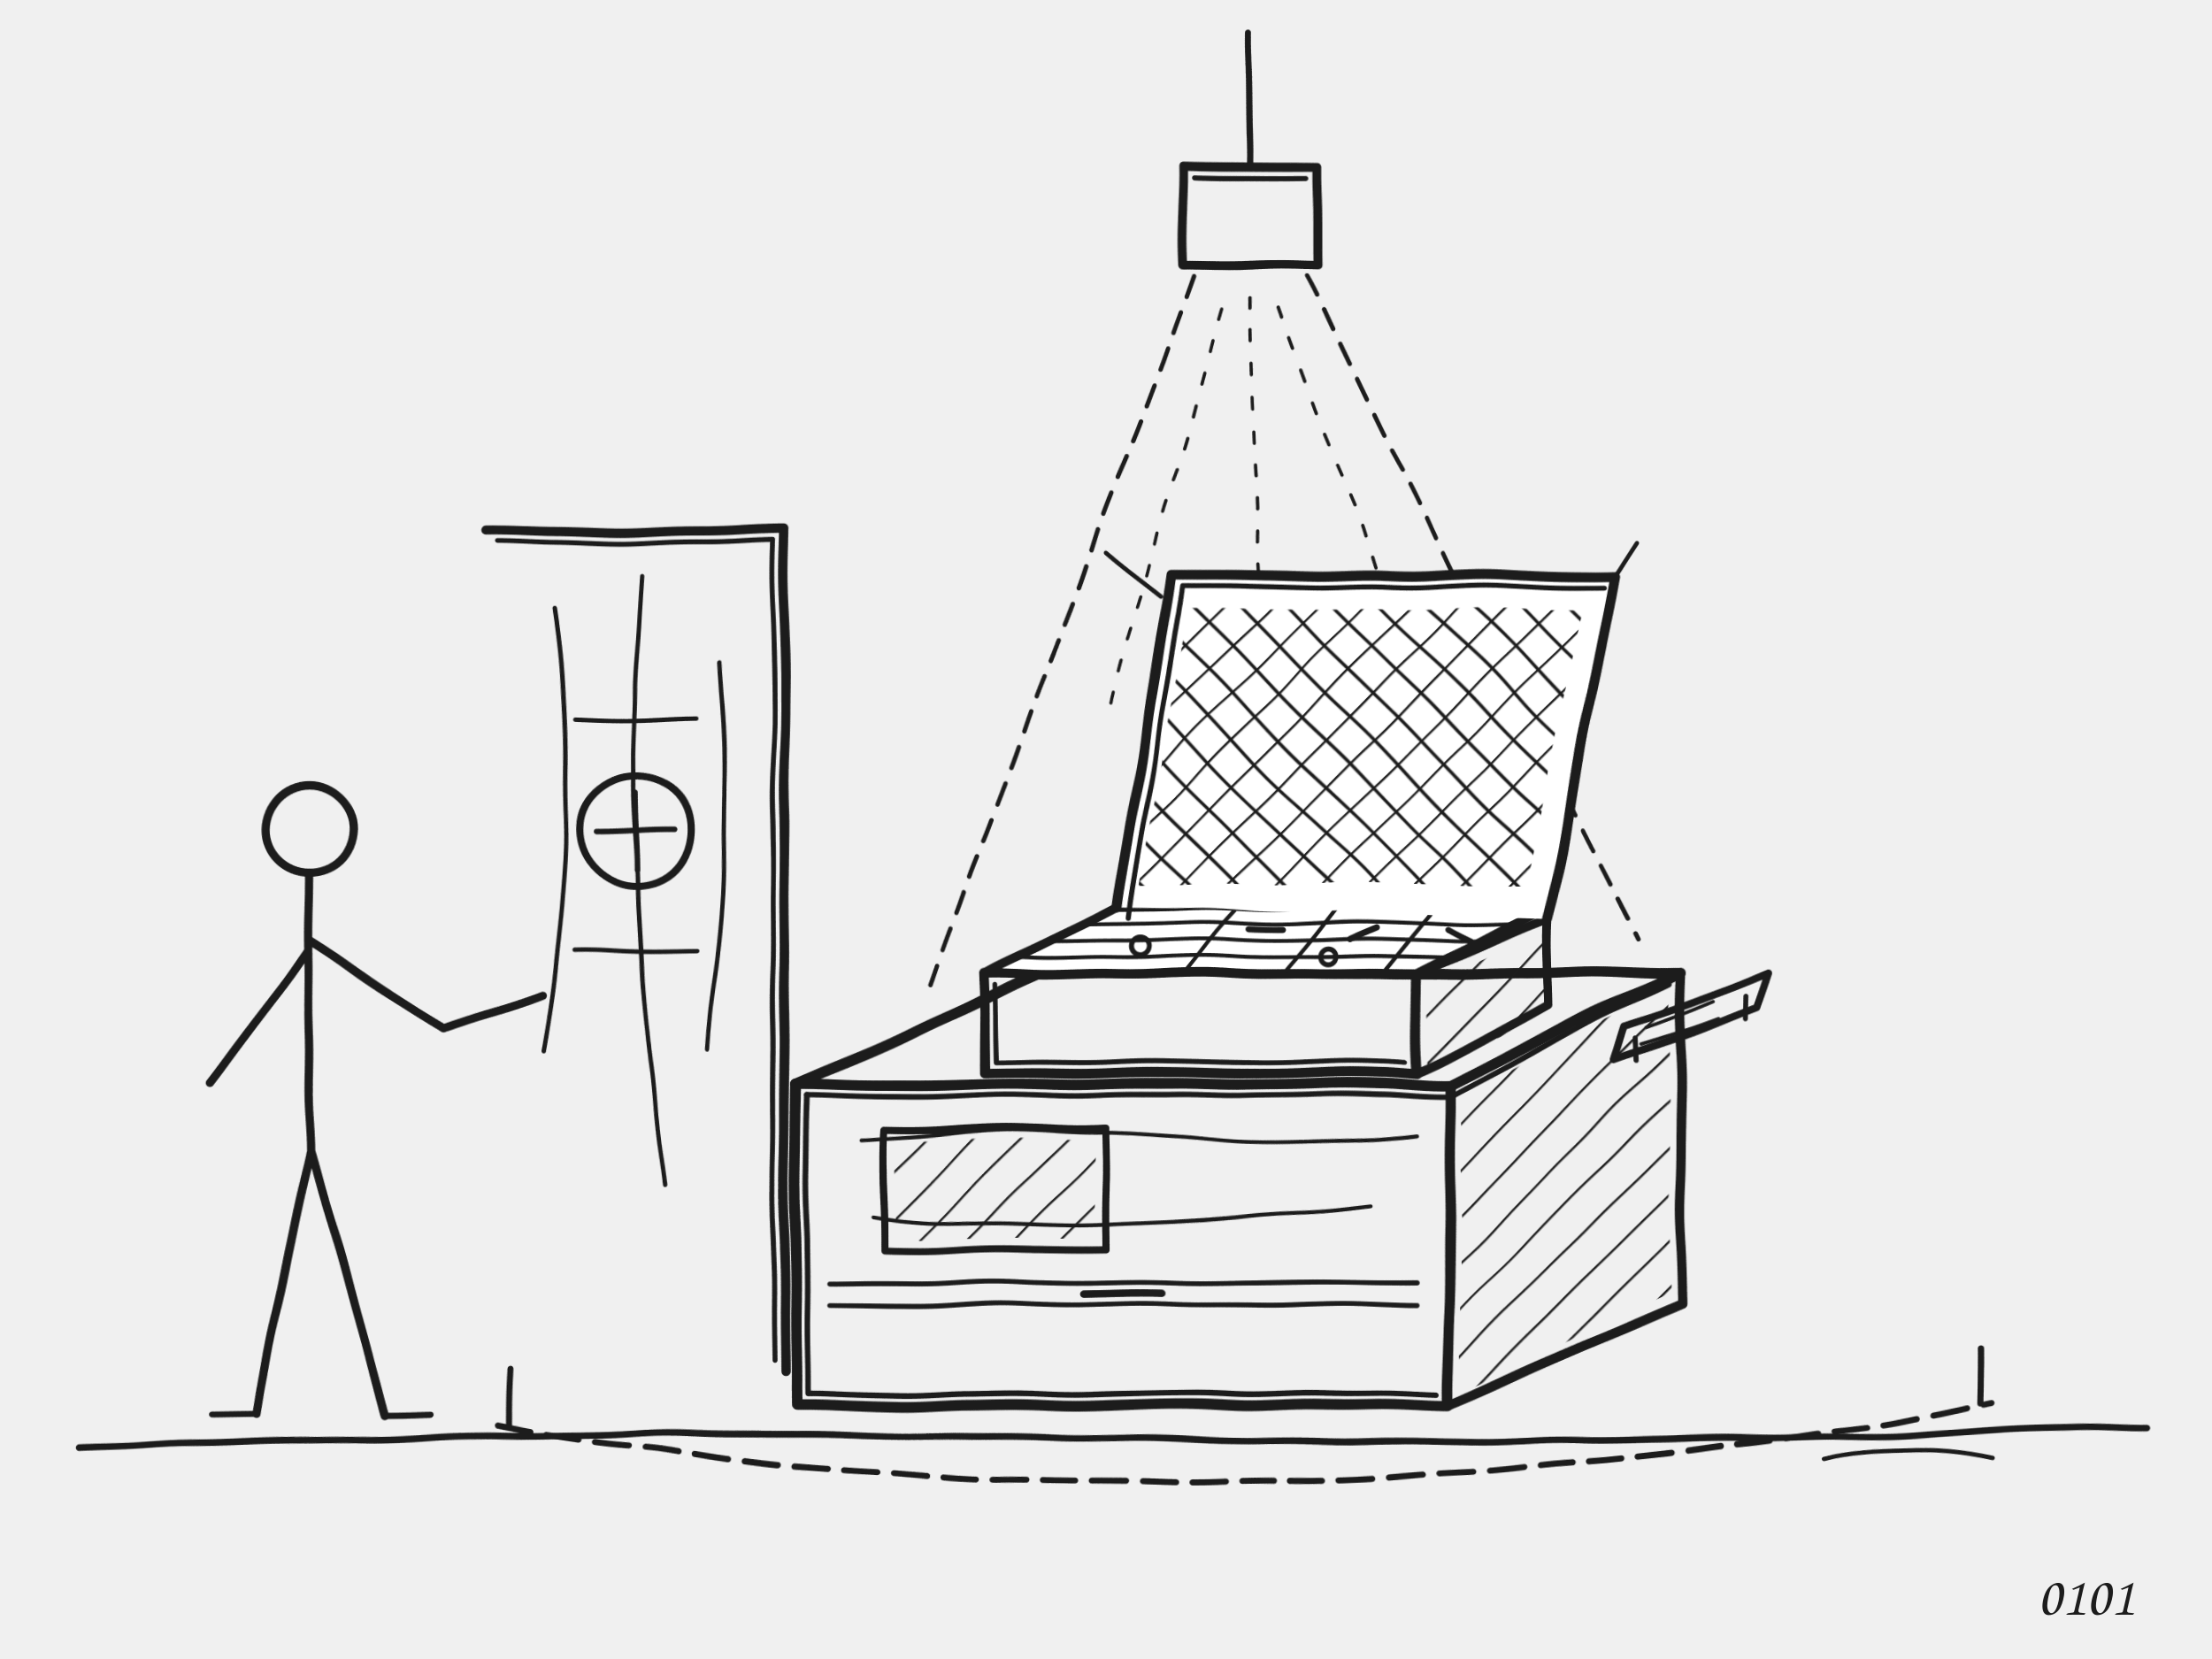
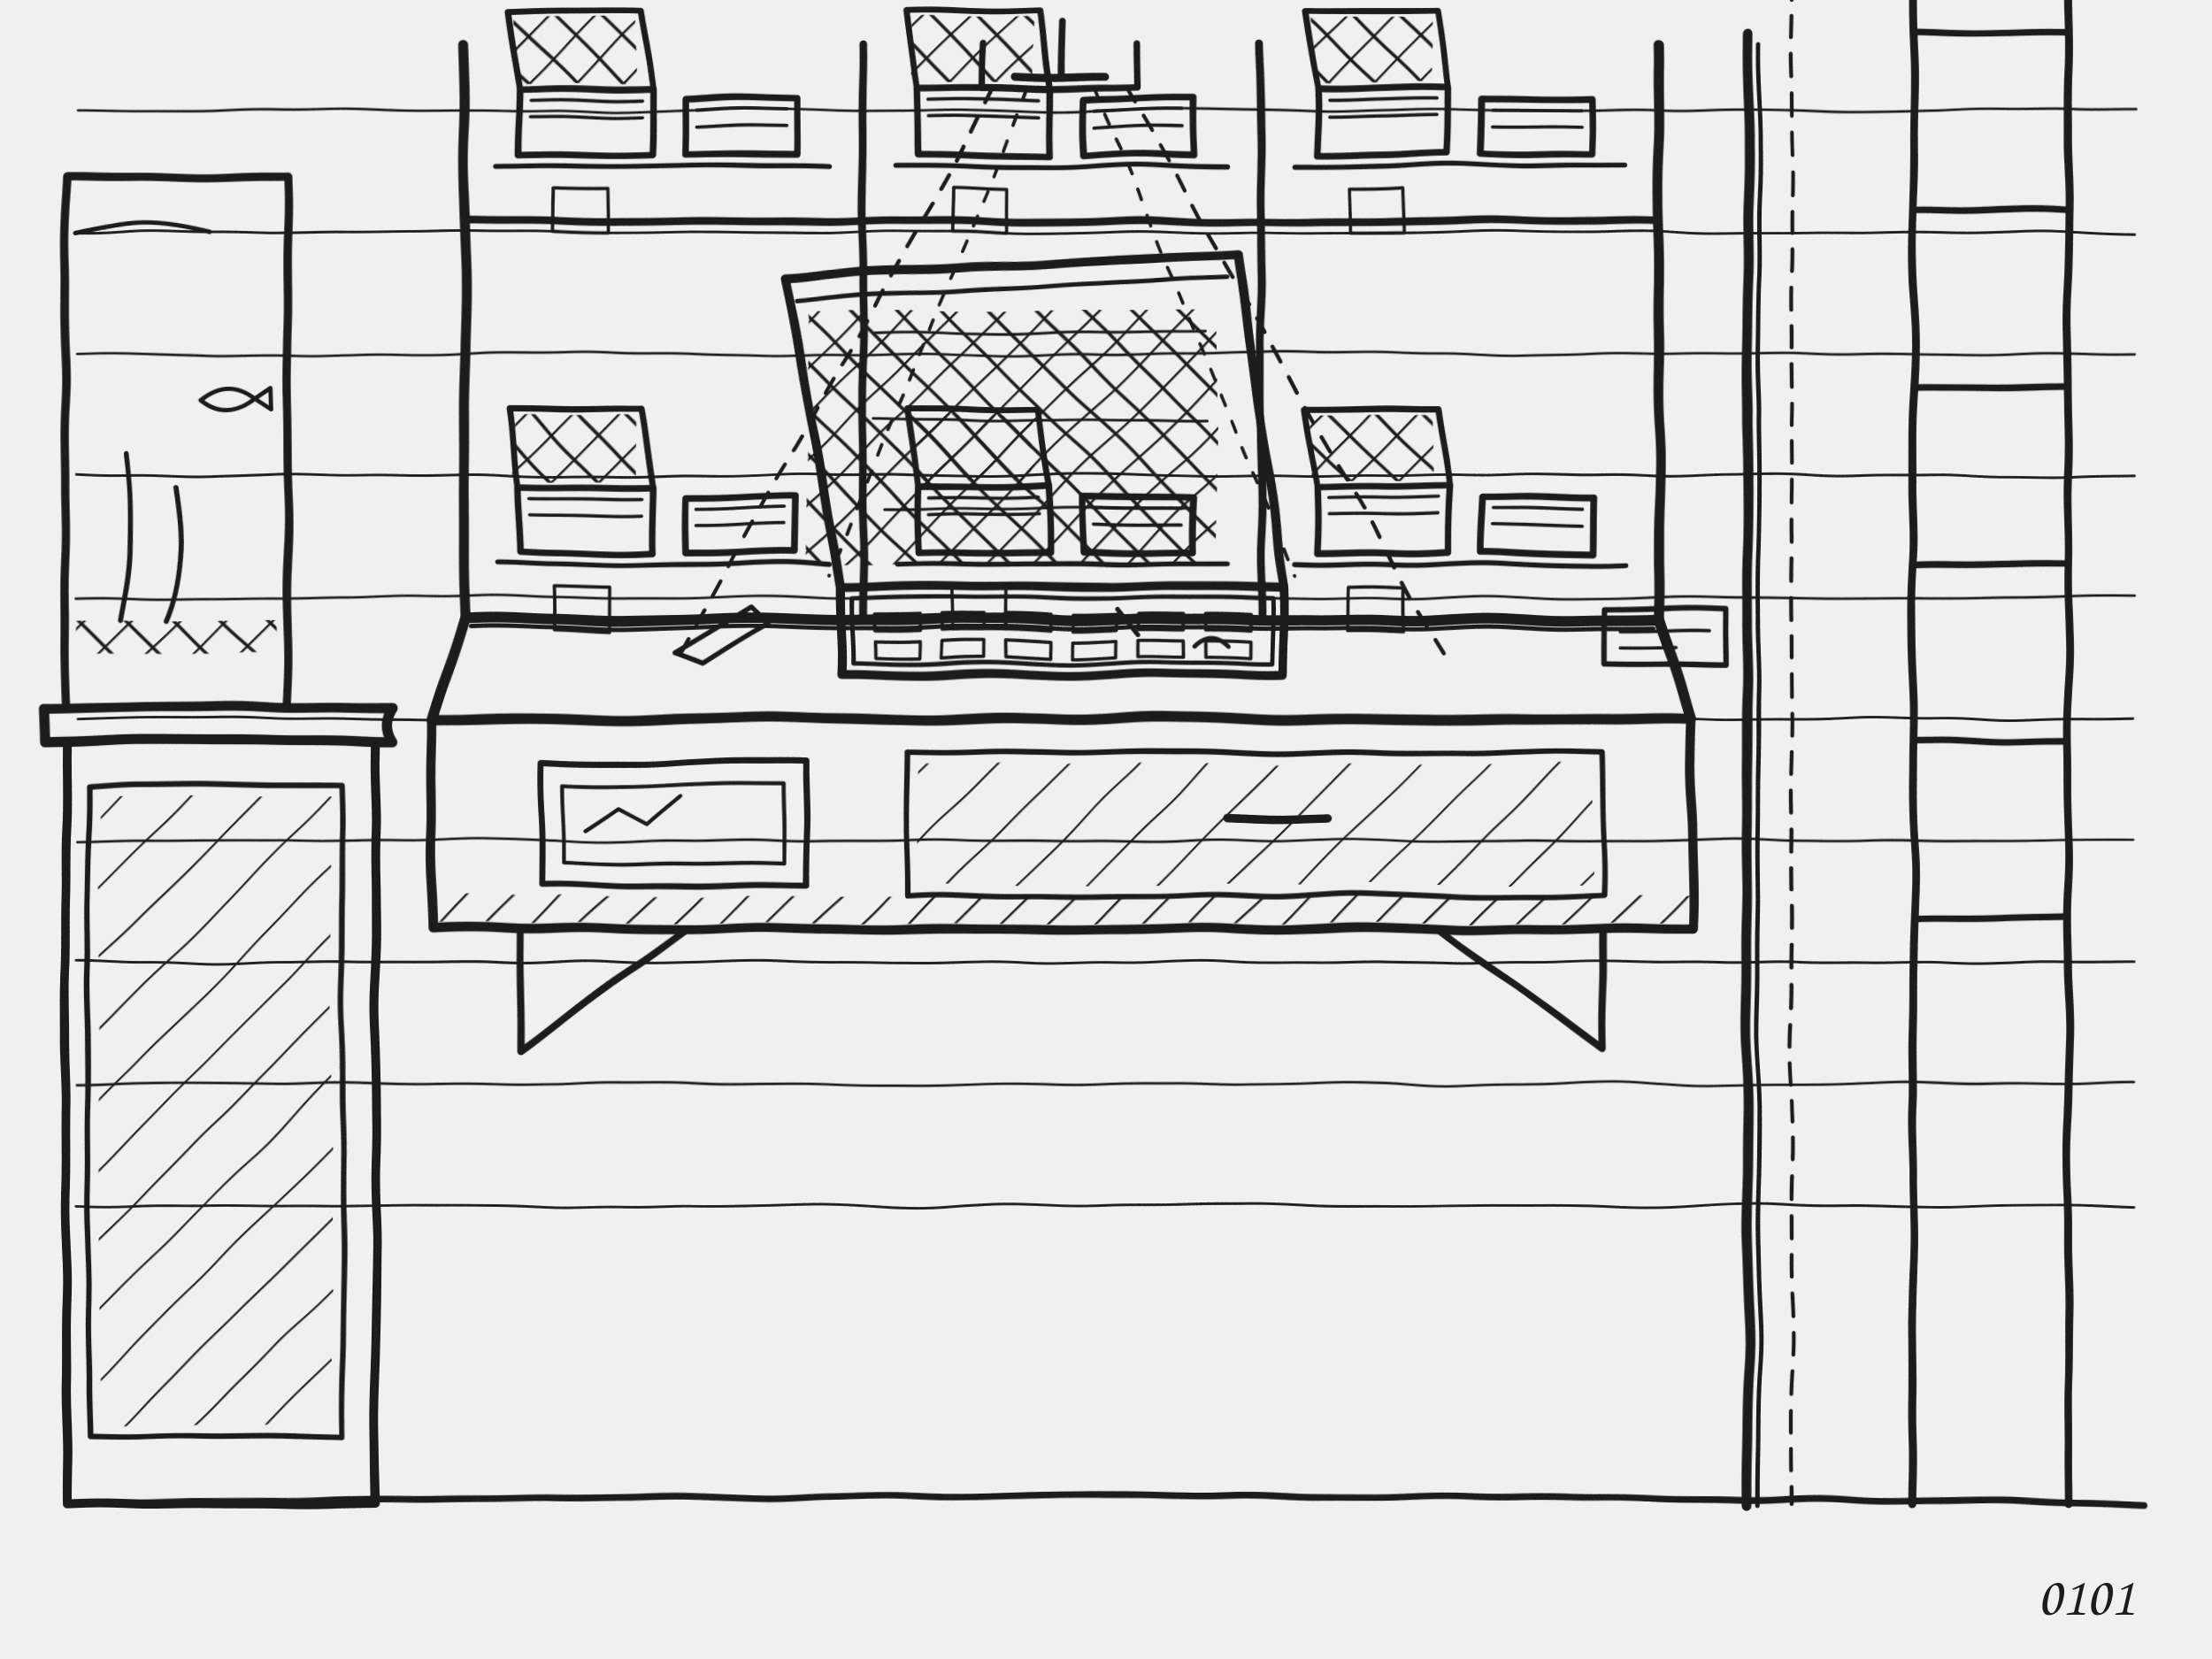
<svg xmlns="http://www.w3.org/2000/svg" viewBox="0 0 400 300" width="400" height="300">
  <defs>
    <filter id="m0101-rough" x="-5%" y="-5%" width="110%" height="110%">
      <feTurbulence type="fractalNoise" baseFrequency="0.04" numOctaves="2" seed="7" result="n" />
      <feDisplacementMap in="SourceGraphic" in2="n" scale="1.6" xChannelSelector="R" yChannelSelector="G" />
    </filter>
    <pattern id="m0101-hatch" width="6" height="6" patternUnits="userSpaceOnUse" patternTransform="rotate(45)">
      <line x1="0" y1="0" x2="0" y2="6" stroke="#1c1c1c" stroke-width="0.8" />
    </pattern>
    <pattern id="m0101-hatch2" width="6" height="6" patternUnits="userSpaceOnUse" patternTransform="rotate(45)">
      <line x1="0" y1="0" x2="0" y2="6" stroke="#1c1c1c" stroke-width="0.8" />
      <line x1="0" y1="3" x2="6" y2="3" stroke="#1c1c1c" stroke-width="0.6" />
    </pattern>
+     <pattern id="m0101-hatchl" width="9" height="9" patternUnits="userSpaceOnUse" patternTransform="rotate(45)">
+       <line x1="0" y1="0" x2="0" y2="9" stroke="#1c1c1c" stroke-width="0.7" />
+     </pattern>
  </defs>
  <g filter="url(#m0101-rough)" stroke="#1c1c1c" fill="none" stroke-linecap="round" stroke-linejoin="round">
-     <path d="M14 262 Q120 258 200 260 T388 258" stroke-width="1.2" />
-     <path d="M90 258 Q220 280 360 254" stroke-width="1.1" stroke-dasharray="6 3" />
-     <path d="M88 96 H142 V248" stroke-width="1.7" />
-     <path d="M90 98 H140 V246" stroke-width="0.9" />
-     <path d="M100 110 q6 40 -2 80 M116 104 q-4 50 4 110 M130 120 q3 30 -2 70" stroke-width="0.8" />
-     <circle cx="115" cy="150" r="10" stroke-width="1.3" />
-     <path d="M108 150 h14 M115 143 v14" stroke-width="1" />
-     <path d="M104 130 h22 M104 172 h22" stroke-width="0.8" />
-     <path d="M226 6 V30" stroke-width="1.1" />
-     <path d="M214 30 H238 V48 H214 Z" stroke-width="1.6" />
-     <path d="M216 32 H236" stroke-width="0.9" />
-     <path d="M214 48 H238" stroke-width="1" />
-     <path d="M216 50 L168 178 M236 50 L296 170" stroke-width="0.8" stroke-dasharray="4 3" />
-     <path d="M226 54 L228 120 M221 56 L200 130 M231 56 L258 126" stroke-width="0.6" stroke-dasharray="2 4" />
-     <path d="M144 196 L262 196 L304 176 L188 176 Z" stroke-width="1.9" />
-     <path d="M146 198 L262 198 L302 178" stroke-width="1" />
-     <path d="M144 196 V254 H262 V196" stroke-width="1.9" />
-     <path d="M146 198 V252 H260" stroke-width="1" />
-     <path d="M262 196 L304 176 V236 L262 254" stroke-width="1.7" />
-     <path d="M264 198 L302 179 V234 L264 252 Z" fill="url(#m0101-hatch)" stroke="none" />
-     <path d="M150 232 H256 M150 236 H256" stroke-width="0.9" />
-     <path d="M196 234 h14" stroke-width="1.4" />
-     <path d="M156 206 q30 -3 60 0 q20 2 40 -1 M158 220 q40 4 90 -2" stroke-width="0.7" />
-     <path d="M178 176 V194 H256 V176" stroke-width="1.8" />
-     <path d="M180 178 V192 H254" stroke-width="0.9" />
-     <path d="M256 194 L280 182 V166 L256 176" stroke-width="1.6" />
-     <path d="M258 194 L280 183 V168 L258 178 Z" fill="url(#m0101-hatch)" stroke="none" />
-     <path d="M178 176 L202 164 H280 L256 176 Z" stroke="none" fill="#fff" />
-     <path d="M178 176 L202 164 H280 L256 176 Z" stroke-width="1.6" />
-     <path d="M190 170 L268 170 M184 173 L262 173 M196 167 L274 167" stroke-width="0.7" />
-     <path d="M214 176 L224 164 M232 176 L242 164 M250 176 L260 164" stroke-width="0.7" />
-     <circle cx="206" cy="171" r="1.6" stroke-width="0.9" />
-     <path d="M226 168 l6 0 M244 170 l5 -2 M262 168 l4 2" stroke-width="1.1" />
-     <circle cx="240" cy="173" r="1.4" stroke-width="0.9" />
-     <path d="M202 164 L212 104 L292 104 L280 166 Z" fill="#fff" stroke="none" />
-     <path d="M202 164 L212 104 L292 104 L280 166" stroke-width="1.8" />
-     <path d="M204 166 L214 106 L290 106" stroke-width="0.9" />
-     <path d="M206 160 L215 110 L286 110 L276 160 Z" fill="url(#m0101-hatch2)" stroke="none" />
-     <path d="M210 108 L200 100 M292 104 L296 98" stroke-width="0.8" />
-     <path d="M292 192 L318 182 L320 176 L294 186 Z" stroke-width="1.3" />
-     <path d="M297 189 l14 -5 M298 186 l12 -5" stroke-width="0.6" />
-     <path d="M296 192 v-4 M316 184 v-4" stroke-width="0.9" />
-     <path d="M160 204 H200 V226 H160 Z" stroke-width="1.3" />
-     <path d="M162 206 H198 V224 H162 Z" fill="url(#m0101-hatch)" stroke="none" />
-     <circle cx="56" cy="150" r="8" stroke-width="1.5" />
-     <path d="M56 158 V208 M56 170 L80 186 L98 180 M56 172 L38 196 M56 208 L46 256 M56 208 L70 256" stroke-width="1.5" />
-     <path d="M46 256 h-8 M70 256 h8" stroke-width="1.1" />
-     <path d="M92 258 v-10 M358 254 v-10" stroke-width="1.1" />
-     <path d="M330 264 q14 -4 30 0" stroke-width="0.8" />
+     <path d="M12 272 Q200 269 388 272" stroke-width="1.2" />
+     <path d="M14 20 H386" stroke-width="0.45" />
+     <path d="M14 42 H386" stroke-width="0.45" />
+     <path d="M14 64 H386" stroke-width="0.45" />
+     <path d="M14 86 H386" stroke-width="0.45" />
+     <path d="M14 108 H386" stroke-width="0.45" />
+     <path d="M14 130 H386" stroke-width="0.45" />
+     <path d="M14 152 H386" stroke-width="0.45" />
+     <path d="M14 174 H386" stroke-width="0.45" />
+     <path d="M14 196 H386" stroke-width="0.45" />
+     <path d="M14 218 H386" stroke-width="0.45" />
+     <path d="M12.0 134.0 H68.0 V272.0 H12.0 Z" stroke-width="1.6" />
+     <path d="M8.0 128.0 H71.0 q-2 3 0 6 H8.0 Z" stroke-width="1.8" />
+     <path d="M16.0 142.0 H62.0 V260.0 H16.0 Z" stroke-width="1.0" />
+     <path d="M18.0 144.0 H60.0 V258.0 H18.0 Z" fill="url(#m0101-hatchl)" stroke="none" />
+     <path d="M12.0 32.0 H52.0 V128.0 H12.0 Z" stroke-width="1.5" />
+     <path d="M14.0 42.0 q12 -3 24 0" stroke-width="0.8" />
+     <path d="M22.0 112.0 q3 -16 1 -30 M30.0 112.0 q4 -10 2 -24" stroke-width="0.9" />
+     <path d="M36.0 72.0 q5 -4 10 0 q-5 4 -10 0 M46.0 72.0 l3 -2 v4 z" stroke-width="0.8" />
+     <path d="M14.0 112.0 H50.0 V118.0 H14.0 Z" fill="url(#m0101-hatch2)" stroke="none" />
+     <path d="M84.0 8 V112.0 H300.0 V8" stroke-width="1.8" />
+     <path d="M84.0 40.0 H300.0 M84.0 -32.0 H300.0" stroke-width="1.4" />
+     <path d="M156.0 8 V112.0 M228.0 8 V112.0" stroke-width="1.4" />
+     <path d="M90.0 30.0 H150.0" stroke-width="0.9" />
+     <path d="M94.0 16.0 H118.0 V28.0 H94.0 Z" stroke-width="1.2" />
+     <path d="M96.0 18.0 H116.0 M96.0 21.0 H116.0" stroke-width="0.6" />
+     <path d="M94.0 16.0 L92.0 2.0 H116.0 L118.0 16.0" stroke-width="1.1" />
+     <path d="M93.0 3.0 H115.0 V15.0 H93.0 Z" fill="url(#m0101-hatch2)" stroke="none" />
+     <path d="M124.0 18.0 H144.0 V28.0 H124.0 Z" stroke-width="1.2" />
+     <path d="M126.0 20.0 H142.0 M126.0 23.0 H142.0" stroke-width="0.6" />
+     <path d="M100.0 34.0 h10 v8 h-10 z" stroke-width="0.6" />
+     <path d="M162.0 30.0 H222.0" stroke-width="0.9" />
+     <path d="M166.0 16.0 H190.0 V28.0 H166.0 Z" stroke-width="1.2" />
+     <path d="M168.0 18.0 H188.0 M168.0 21.0 H188.0" stroke-width="0.6" />
+     <path d="M166.0 16.0 L164.0 2.0 H188.0 L190.0 16.0" stroke-width="1.1" />
+     <path d="M165.0 3.0 H187.0 V15.0 H165.0 Z" fill="url(#m0101-hatch2)" stroke="none" />
+     <path d="M196.0 18.0 H216.0 V28.0 H196.0 Z" stroke-width="1.2" />
+     <path d="M198.0 20.0 H214.0 M198.0 23.0 H214.0" stroke-width="0.6" />
+     <path d="M172.0 34.0 h10 v8 h-10 z" stroke-width="0.6" />
+     <path d="M234.0 30.0 H294.0" stroke-width="0.9" />
+     <path d="M238.0 16.0 H262.0 V28.0 H238.0 Z" stroke-width="1.2" />
+     <path d="M240.0 18.0 H260.0 M240.0 21.0 H260.0" stroke-width="0.6" />
+     <path d="M238.0 16.0 L236.0 2.0 H260.0 L262.0 16.0" stroke-width="1.1" />
+     <path d="M237.0 3.0 H259.0 V15.0 H237.0 Z" fill="url(#m0101-hatch2)" stroke="none" />
+     <path d="M268.0 18.0 H288.0 V28.0 H268.0 Z" stroke-width="1.2" />
+     <path d="M270.0 20.0 H286.0 M270.0 23.0 H286.0" stroke-width="0.6" />
+     <path d="M244.0 34.0 h10 v8 h-10 z" stroke-width="0.6" />
+     <path d="M90.0 102.0 H150.0" stroke-width="0.9" />
+     <path d="M94.0 88.0 H118.0 V100.0 H94.0 Z" stroke-width="1.2" />
+     <path d="M96.0 90.0 H116.0 M96.0 93.0 H116.0" stroke-width="0.6" />
+     <path d="M94.0 88.0 L92.0 74.0 H116.0 L118.0 88.0" stroke-width="1.1" />
+     <path d="M93.0 75.0 H115.0 V87.0 H93.0 Z" fill="url(#m0101-hatch2)" stroke="none" />
+     <path d="M124.0 90.0 H144.0 V100.0 H124.0 Z" stroke-width="1.2" />
+     <path d="M126.0 92.0 H142.0 M126.0 95.0 H142.0" stroke-width="0.6" />
+     <path d="M100.0 106.0 h10 v8 h-10 z" stroke-width="0.6" />
+     <path d="M162.0 102.0 H222.0" stroke-width="0.9" />
+     <path d="M166.0 88.0 H190.0 V100.0 H166.0 Z" stroke-width="1.2" />
+     <path d="M168.0 90.0 H188.0 M168.0 93.0 H188.0" stroke-width="0.6" />
+     <path d="M166.0 88.0 L164.0 74.0 H188.0 L190.0 88.0" stroke-width="1.1" />
+     <path d="M165.0 75.0 H187.0 V87.0 H165.0 Z" fill="url(#m0101-hatch2)" stroke="none" />
+     <path d="M196.0 90.0 H216.0 V100.0 H196.0 Z" stroke-width="1.2" />
+     <path d="M198.0 92.0 H214.0 M198.0 95.0 H214.0" stroke-width="0.6" />
+     <path d="M172.0 106.0 h10 v8 h-10 z" stroke-width="0.6" />
+     <path d="M234.0 102.0 H294.0" stroke-width="0.9" />
+     <path d="M238.0 88.0 H262.0 V100.0 H238.0 Z" stroke-width="1.2" />
+     <path d="M240.0 90.0 H260.0 M240.0 93.0 H260.0" stroke-width="0.6" />
+     <path d="M238.0 88.0 L236.0 74.0 H260.0 L262.0 88.0" stroke-width="1.1" />
+     <path d="M237.0 75.0 H259.0 V87.0 H237.0 Z" fill="url(#m0101-hatch2)" stroke="none" />
+     <path d="M268.0 90.0 H288.0 V100.0 H268.0 Z" stroke-width="1.2" />
+     <path d="M270.0 92.0 H286.0 M270.0 95.0 H286.0" stroke-width="0.6" />
+     <path d="M244.0 106.0 h10 v8 h-10 z" stroke-width="0.6" />
+     <path d="M178.0 8 V16 H206.0 V8" stroke-width="1.2" />
+     <path d="M180.0 16 L122.0 120.0 M204.0 16 L262.0 120.0" stroke-width="0.7" stroke-dasharray="3 3" />
+     <path d="M84.0 112.0 L300.0 112.0 L306.0 130.0 L78.0 130.0 Z" stroke-width="1.9" />
+     <path d="M85.0 113.5 L299.0 113.5" stroke-width="0.8" />
+     <path d="M78.0 130.0 V168.0 H306.0 V130.0" stroke-width="1.7" />
+     <path d="M98.0 138.0 H146.0 V160.0 H98.0 Z" stroke-width="1.1" />
+     <path d="M102.0 142.0 h40 v14 h-40 z" stroke-width="0.7" />
+     <path d="M106.0 150.0 l6 -4 l5 3 l6 -5" stroke-width="0.7" />
+     <path d="M164.0 136.0 H290.0 V162.0 H164.0 Z" stroke-width="1.0" />
+     <path d="M222.0 148.0 h18" stroke-width="1.6" />
+     <path d="M166.0 138.0 H288.0 V160.0 H166.0 Z" fill="url(#m0101-hatchl)" stroke="none" />
+     <path d="M94.0 168.0 L94.0 190.0 L124.0 168.0 M290.0 168.0 L290.0 190.0 L260.0 168.0" stroke-width="1.3" />
+     <path d="M78.0 162.0 H306.0 V167.0 H78.0 Z" fill="url(#m0101-hatch)" stroke="none" />
+     <path d="M152.0 106.0 H232.0 V122.0 H152.0 Z" stroke-width="1.6" />
+     <path d="M154.0 108.0 H230.0 V120.0 H154.0 Z" stroke-width="0.8" />
+     <path d="M158.0 111.0 h8 v3 h-8 z" stroke-width="0.6" />
+     <path d="M158.0 116.0 h8 v3 h-8 z" stroke-width="0.6" />
+     <path d="M170.0 111.0 h8 v3 h-8 z" stroke-width="0.6" />
+     <path d="M170.0 116.0 h8 v3 h-8 z" stroke-width="0.6" />
+     <path d="M182.0 111.0 h8 v3 h-8 z" stroke-width="0.6" />
+     <path d="M182.0 116.0 h8 v3 h-8 z" stroke-width="0.6" />
+     <path d="M194.0 111.0 h8 v3 h-8 z" stroke-width="0.6" />
+     <path d="M194.0 116.0 h8 v3 h-8 z" stroke-width="0.6" />
+     <path d="M206.0 111.0 h8 v3 h-8 z" stroke-width="0.6" />
+     <path d="M206.0 116.0 h8 v3 h-8 z" stroke-width="0.6" />
+     <path d="M218.0 111.0 h8 v3 h-8 z" stroke-width="0.6" />
+     <path d="M218.0 116.0 h8 v3 h-8 z" stroke-width="0.6" />
+     <path d="M202.0 110.0 l4 5 M216.0 117.0 q3 -3 6 0" stroke-width="0.8" />
+     <path d="M152.0 106.0 L142.0 50.0 L224.0 46.0 L232.0 106.0" stroke-width="1.6" />
+     <path d="M144.0 54.0 L222.0 50.0" stroke-width="0.8" />
+     <path d="M146.0 56.0 H220.0 V102.0 H146.0 Z" fill="url(#m0101-hatch2)" stroke="none" />
+     <path d="M158.0 60.0 h60 M158.0 76.0 h60 M160.0 92.0 h56" stroke-width="0.5" />
+     <path d="M290.0 110.0 h22 v10 h-22 z" stroke-width="1.0" />
+     <path d="M293.0 114.0 h16 M293.0 117.0 h10" stroke-width="0.6" />
+     <path d="M122.0 118.0 l14 -8 l3 3 l-12 7 z" stroke-width="0.9" />
+     <path d="M316.0 6 V272" stroke-width="1.8" />
+     <path d="M318.0 8 V272" stroke-width="0.8" />
+     <path d="M320.0 -24.0 H396 V-16.0 H320.0 Z" stroke-width="1.6" />
+     <path d="M322.0 -23.0 H394.0 V-17.0 H322.0 Z" fill="url(#m0101-hatch)" stroke="none" />
+     <path d="M346.0 -16.0 V272 M374.0 -16.0 V272" stroke-width="1.4" />
+     <path d="M346.0 6.0 H374.0" stroke-width="1.2" />
+     <path d="M346.0 38.0 H374.0" stroke-width="1.2" />
+     <path d="M346.0 70.0 H374.0" stroke-width="1.2" />
+     <path d="M346.0 102.0 H374.0" stroke-width="1.2" />
+     <path d="M346.0 134.0 H374.0" stroke-width="1.2" />
+     <path d="M346.0 166.0 H374.0" stroke-width="1.2" />
+     <path d="M324.0 -4.0 V272 M406.0 -4.0 V272" stroke-width="0.7" stroke-dasharray="4 3" />
+     <path d="M192.0 4 V14" stroke-width="1.2" />
+     <path d="M184.0 14 H200.0" stroke-width="1.4" />
+     <path d="M186.0 16 L150.0 104.0 M198.0 16 L234.0 104.0" stroke-width="0.6" stroke-dasharray="2 3" />
  </g>
  <text x="386" y="292" text-anchor="end" font-family="'Comic Sans MS','Segoe Print','Bradley Hand',cursive" font-size="10" fill="#1c1c1c">0101</text>
</svg>
